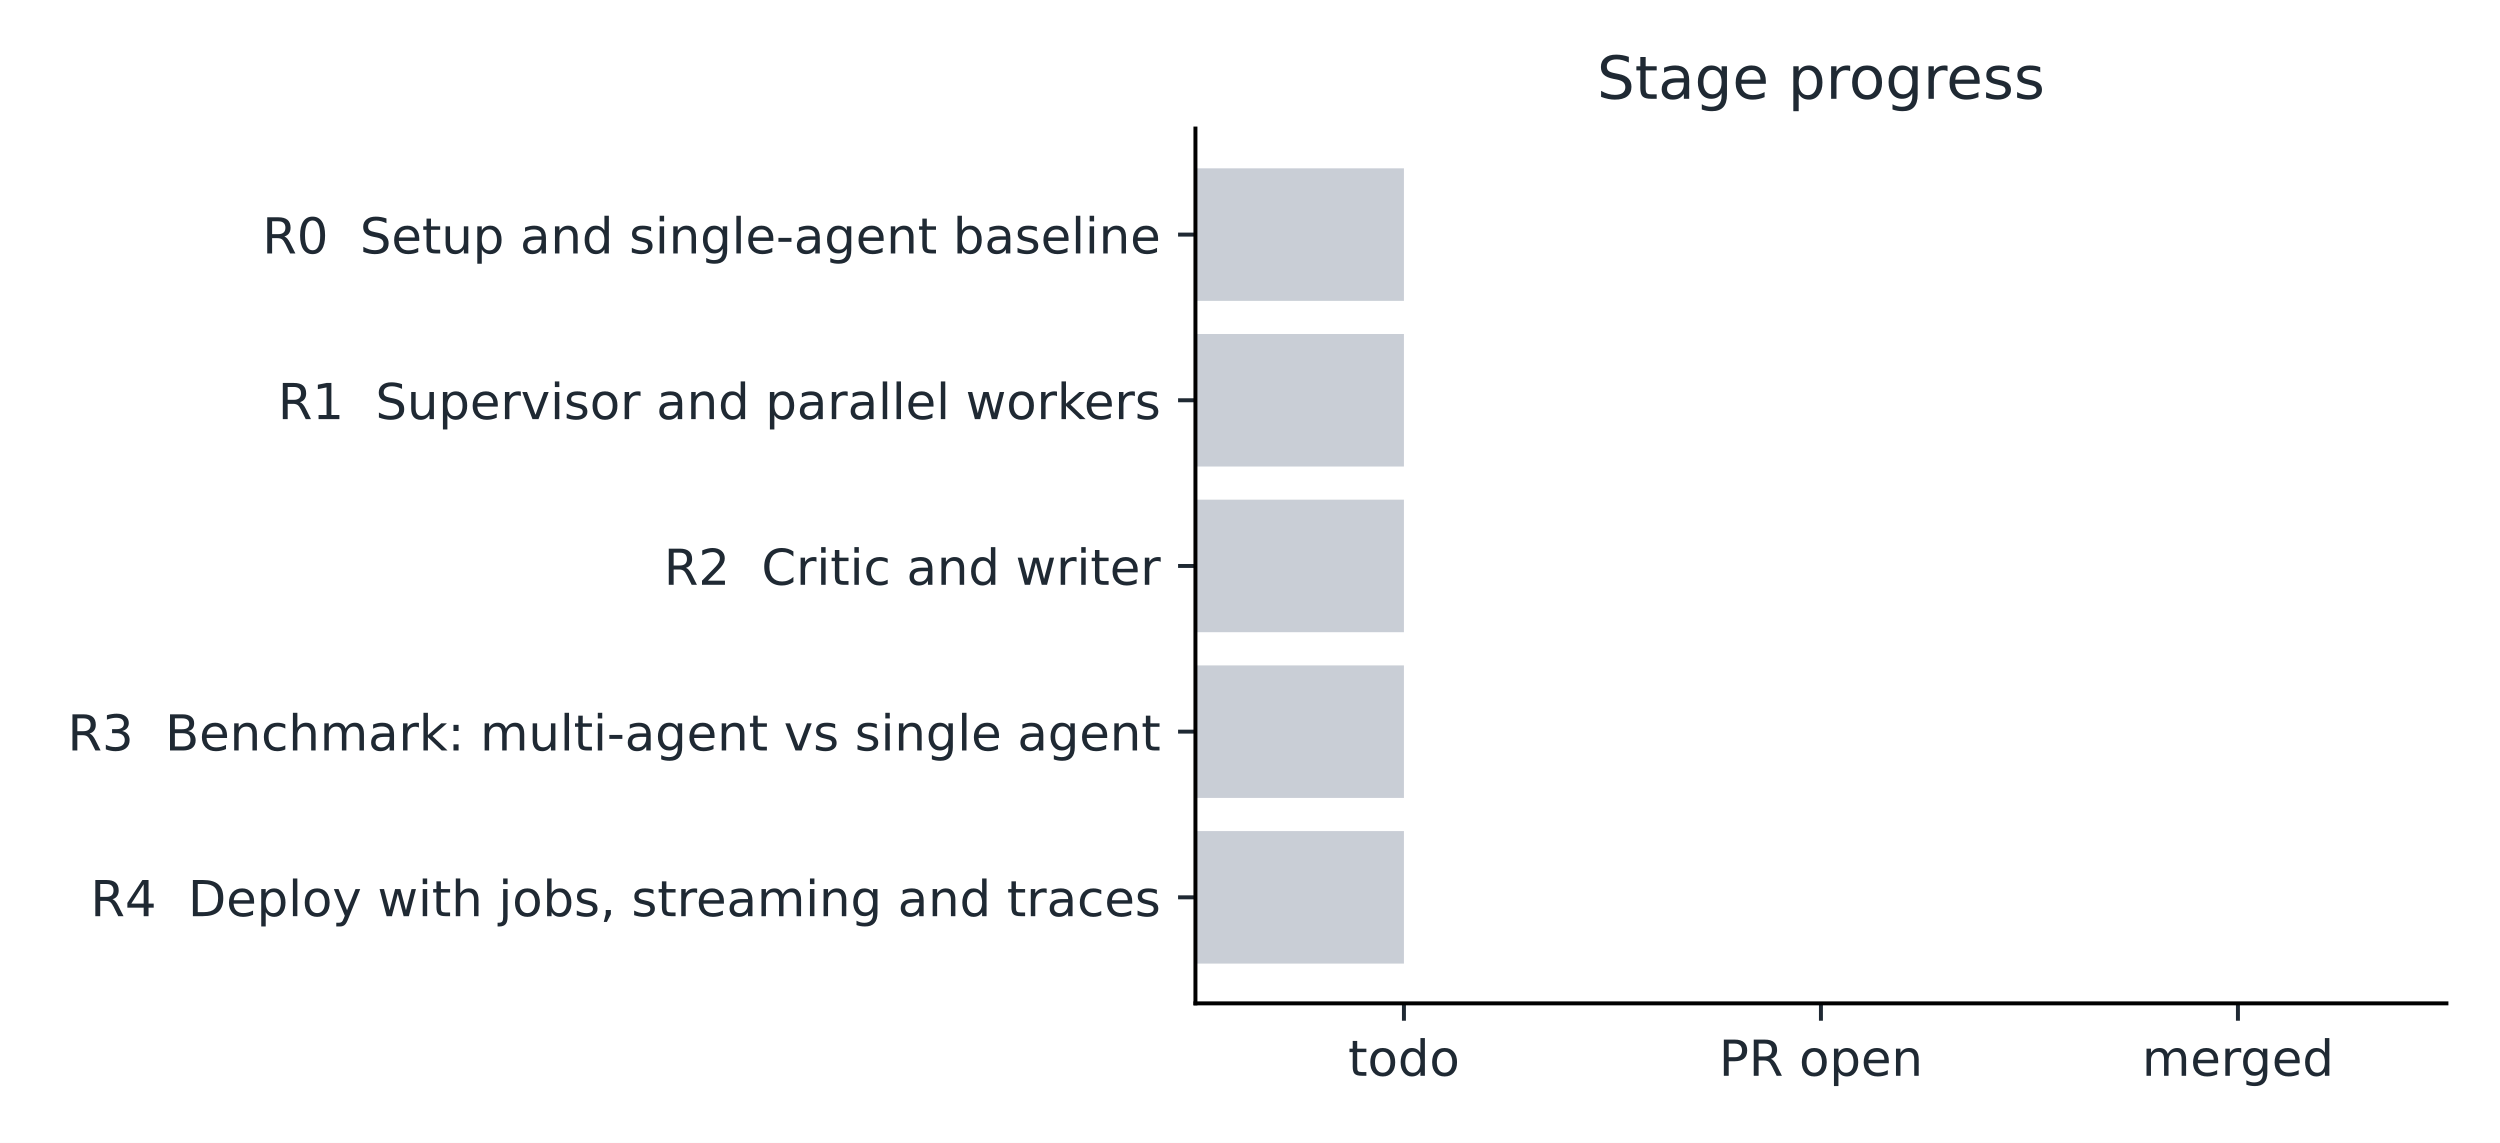
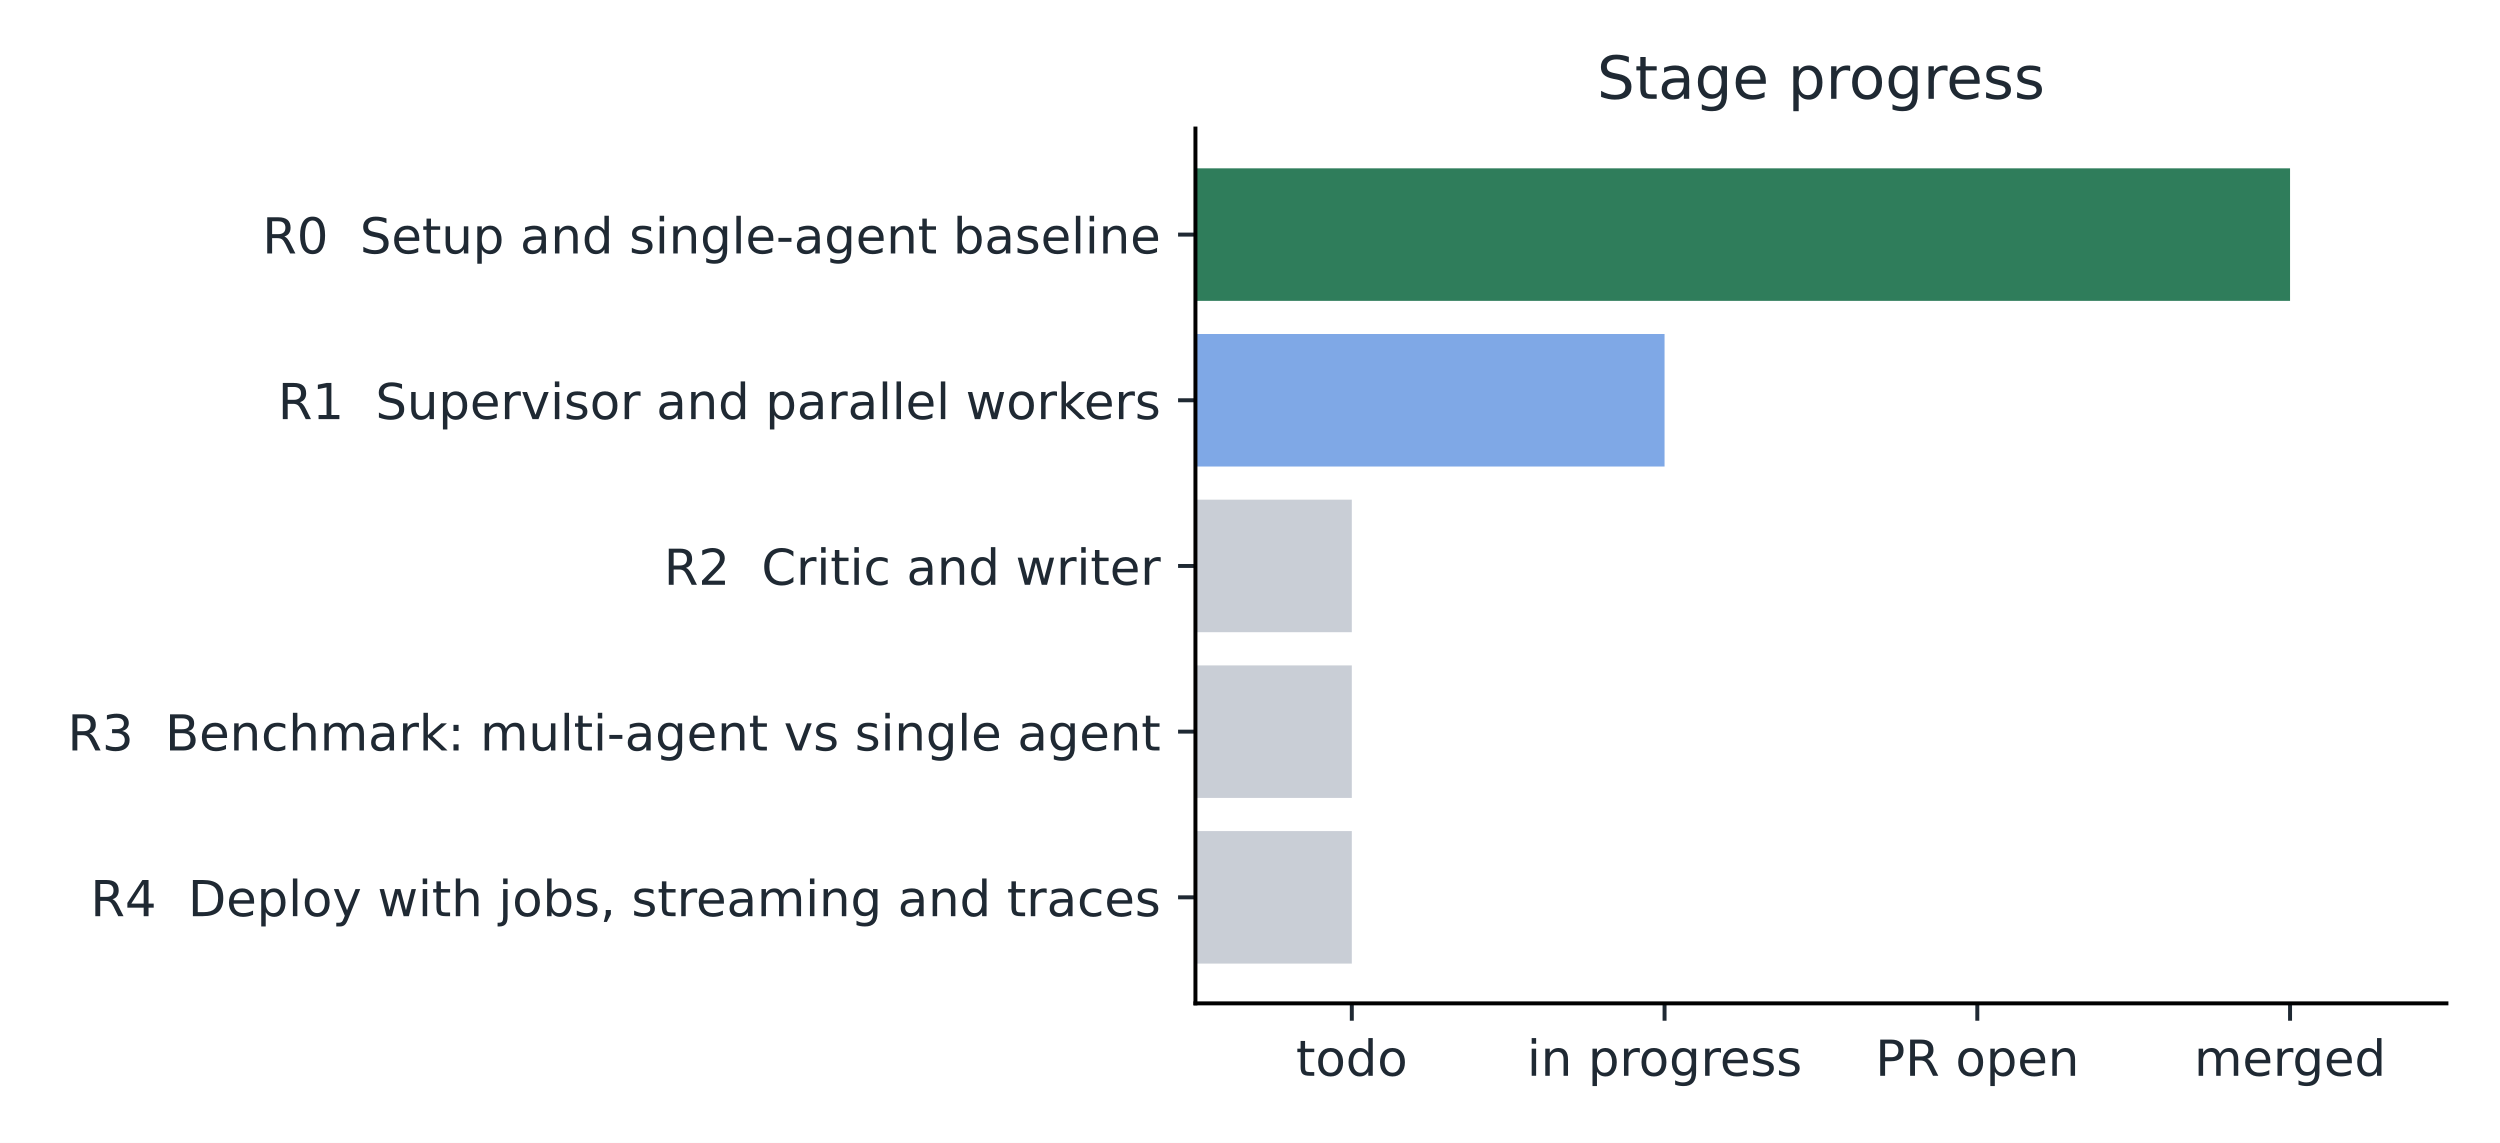
<svg xmlns="http://www.w3.org/2000/svg" xmlns:xlink="http://www.w3.org/1999/xlink" width="504pt" height="230.4pt" viewBox="0 0 504 230.4" version="1.1">
  <defs>
    <style type="text/css">*{stroke-linejoin: round; stroke-linecap: butt}</style>
  </defs>
  <g id="figure_1">
    <g id="patch_1">
      <path d="M 0 230.4  L 504 230.4  L 504 0  L 0 0  z " style="fill: #ffffff" />
    </g>
    <g id="axes_1">
      <g id="patch_2">
        <path d="M 241 202.278  L 493.2 202.278  L 493.2 25.917  L 241 25.917  z " style="fill: #ffffff" />
      </g>
      <g id="patch_3">
-         <path d="M 241 194.261  L 283.033 194.261  L 283.033 167.54  L 241 167.54  z " clip-path="url(#pa710f3dd59)" style="fill: #c9ced6" />
+         <path d="M 241 194.261  L 272.525 194.261  L 272.525 167.54  L 241 167.54  z " clip-path="url(#pff2d80c2d3)" style="fill: #c9ced6" />
      </g>
      <g id="patch_4">
-         <path d="M 241 160.86  L 283.033 160.86  L 283.033 134.138  L 241 134.138  z " clip-path="url(#pa710f3dd59)" style="fill: #c9ced6" />
+         <path d="M 241 160.86  L 272.525 160.86  L 272.525 134.138  L 241 134.138  z " clip-path="url(#pff2d80c2d3)" style="fill: #c9ced6" />
      </g>
      <g id="patch_5">
-         <path d="M 241 127.458  L 283.033 127.458  L 283.033 100.737  L 241 100.737  z " clip-path="url(#pa710f3dd59)" style="fill: #c9ced6" />
+         <path d="M 241 127.458  L 272.525 127.458  L 272.525 100.737  L 241 100.737  z " clip-path="url(#pff2d80c2d3)" style="fill: #c9ced6" />
      </g>
      <g id="patch_6">
-         <path d="M 241 94.056  L 283.033 94.056  L 283.033 67.335  L 241 67.335  z " clip-path="url(#pa710f3dd59)" style="fill: #c9ced6" />
+         <path d="M 241 94.056  L 335.575 94.056  L 335.575 67.335  L 241 67.335  z " clip-path="url(#pff2d80c2d3)" style="fill: #7fa8e6" />
      </g>
      <g id="patch_7">
-         <path d="M 241 60.655  L 283.033 60.655  L 283.033 33.934  L 241 33.934  z " clip-path="url(#pa710f3dd59)" style="fill: #c9ced6" />
+         <path d="M 241 60.655  L 461.675 60.655  L 461.675 33.934  L 241 33.934  z " clip-path="url(#pff2d80c2d3)" style="fill: #2f7d5b" />
      </g>
      <g id="matplotlib.axis_1">
        <g id="xtick_1">
          <g id="line2d_1">
            <defs>
-               <path id="ma9382999f1" d="M 0 0  L 0 3.5  " style="stroke: #1f2933; stroke-width: 0.8" />
+               <path id="mdc143d81f3" d="M 0 0  L 0 3.5  " style="stroke: #1f2933; stroke-width: 0.8" />
            </defs>
            <g>
-               <use xlink:href="#ma9382999f1" x="283.033" y="202.278" style="fill: #1f2933; stroke: #1f2933; stroke-width: 0.8" />
+               <use xlink:href="#mdc143d81f3" x="272.525" y="202.278" style="fill: #1f2933; stroke: #1f2933; stroke-width: 0.8" />
            </g>
          </g>
          <g id="text_1">
-             <g style="fill: #1f2933" transform="translate(271.7802 216.8761) scale(0.1 -0.1)">
+             <g style="fill: #1f2933" transform="translate(261.2719 216.8761) scale(0.1 -0.1)">
              <defs>
                <path id="DejaVuSans-57" d="M 1172 4494  L 1172 3500  L 2356 3500  L 2356 3053  L 1172 3053  L 1172 1153  Q 1172 725 1289 603  Q 1406 481 1766 481  L 2356 481  L 2356 0  L 1766 0  Q 1100 0 847 248  Q 594 497 594 1153  L 594 3053  L 172 3053  L 172 3500  L 594 3500  L 594 4494  L 1172 4494  z " transform="scale(0.015625)" />
                <path id="DejaVuSans-52" d="M 1959 3097  Q 1497 3097 1228 2736  Q 959 2375 959 1747  Q 959 1119 1226 758  Q 1494 397 1959 397  Q 2419 397 2687 759  Q 2956 1122 2956 1747  Q 2956 2369 2687 2733  Q 2419 3097 1959 3097  z M 1959 3584  Q 2709 3584 3137 3096  Q 3566 2609 3566 1747  Q 3566 888 3137 398  Q 2709 -91 1959 -91  Q 1206 -91 779 398  Q 353 888 353 1747  Q 353 2609 779 3096  Q 1206 3584 1959 3584  z " transform="scale(0.015625)" />
                <path id="DejaVuSans-47" d="M 2906 2969  L 2906 4863  L 3481 4863  L 3481 0  L 2906 0  L 2906 525  Q 2725 213 2448 61  Q 2172 -91 1784 -91  Q 1150 -91 751 415  Q 353 922 353 1747  Q 353 2572 751 3078  Q 1150 3584 1784 3584  Q 2172 3584 2448 3432  Q 2725 3281 2906 2969  z M 947 1747  Q 947 1113 1208 752  Q 1469 391 1925 391  Q 2381 391 2643 752  Q 2906 1113 2906 1747  Q 2906 2381 2643 2742  Q 2381 3103 1925 3103  Q 1469 3103 1208 2742  Q 947 2381 947 1747  z " transform="scale(0.015625)" />
              </defs>
              <use xlink:href="#DejaVuSans-57" />
              <use xlink:href="#DejaVuSans-52" transform="translate(39.20312 0)" />
              <use xlink:href="#DejaVuSans-47" transform="translate(100.3906 0)" />
              <use xlink:href="#DejaVuSans-52" transform="translate(163.875 0)" />
            </g>
          </g>
        </g>
        <g id="xtick_2">
          <g id="line2d_2">
            <g>
-               <use xlink:href="#ma9382999f1" x="367.1" y="202.278" style="fill: #1f2933; stroke: #1f2933; stroke-width: 0.8" />
+               <use xlink:href="#mdc143d81f3" x="335.575" y="202.278" style="fill: #1f2933; stroke: #1f2933; stroke-width: 0.8" />
            </g>
          </g>
          <g id="text_2">
-             <g style="fill: #1f2933" transform="translate(346.543 216.8753) scale(0.1 -0.1)">
+             <g style="fill: #1f2933" transform="translate(307.8438 216.8761) scale(0.1 -0.1)">
+               <defs>
+                 <path id="DejaVuSans-4c" d="M 603 3500  L 1178 3500  L 1178 0  L 603 0  L 603 3500  z M 603 4863  L 1178 4863  L 1178 4134  L 603 4134  L 603 4863  z " transform="scale(0.015625)" />
+                 <path id="DejaVuSans-51" d="M 3513 2113  L 3513 0  L 2938 0  L 2938 2094  Q 2938 2591 2744 2837  Q 2550 3084 2163 3084  Q 1697 3084 1428 2787  Q 1159 2491 1159 1978  L 1159 0  L 581 0  L 581 3500  L 1159 3500  L 1159 2956  Q 1366 3272 1645 3428  Q 1925 3584 2291 3584  Q 2894 3584 3203 3211  Q 3513 2838 3513 2113  z " transform="scale(0.015625)" />
+                 <path id="DejaVuSans-3" transform="scale(0.015625)" />
+                 <path id="DejaVuSans-53" d="M 1159 525  L 1159 -1331  L 581 -1331  L 581 3500  L 1159 3500  L 1159 2969  Q 1341 3281 1617 3432  Q 1894 3584 2278 3584  Q 2916 3584 3314 3078  Q 3713 2572 3713 1747  Q 3713 922 3314 415  Q 2916 -91 2278 -91  Q 1894 -91 1617 61  Q 1341 213 1159 525  z M 3116 1747  Q 3116 2381 2855 2742  Q 2594 3103 2138 3103  Q 1681 3103 1420 2742  Q 1159 2381 1159 1747  Q 1159 1113 1420 752  Q 1681 391 2138 391  Q 2594 391 2855 752  Q 3116 1113 3116 1747  z " transform="scale(0.015625)" />
+                 <path id="DejaVuSans-55" d="M 2631 2963  Q 2534 3019 2420 3045  Q 2306 3072 2169 3072  Q 1681 3072 1420 2755  Q 1159 2438 1159 1844  L 1159 0  L 581 0  L 581 3500  L 1159 3500  L 1159 2956  Q 1341 3275 1631 3429  Q 1922 3584 2338 3584  Q 2397 3584 2469 3576  Q 2541 3569 2628 3553  L 2631 2963  z " transform="scale(0.015625)" />
+                 <path id="DejaVuSans-4a" d="M 2906 1791  Q 2906 2416 2648 2759  Q 2391 3103 1925 3103  Q 1463 3103 1205 2759  Q 947 2416 947 1791  Q 947 1169 1205 825  Q 1463 481 1925 481  Q 2391 481 2648 825  Q 2906 1169 2906 1791  z M 3481 434  Q 3481 -459 3084 -895  Q 2688 -1331 1869 -1331  Q 1566 -1331 1297 -1286  Q 1028 -1241 775 -1147  L 775 -588  Q 1028 -725 1275 -790  Q 1522 -856 1778 -856  Q 2344 -856 2625 -561  Q 2906 -266 2906 331  L 2906 616  Q 2728 306 2450 153  Q 2172 0 1784 0  Q 1141 0 747 490  Q 353 981 353 1791  Q 353 2603 747 3093  Q 1141 3584 1784 3584  Q 2172 3584 2450 3431  Q 2728 3278 2906 2969  L 2906 3500  L 3481 3500  L 3481 434  z " transform="scale(0.015625)" />
+                 <path id="DejaVuSans-48" d="M 3597 1894  L 3597 1613  L 953 1613  Q 991 1019 1311 708  Q 1631 397 2203 397  Q 2534 397 2845 478  Q 3156 559 3463 722  L 3463 178  Q 3153 47 2828 -22  Q 2503 -91 2169 -91  Q 1331 -91 842 396  Q 353 884 353 1716  Q 353 2575 817 3079  Q 1281 3584 2069 3584  Q 2775 3584 3186 3129  Q 3597 2675 3597 1894  z M 3022 2063  Q 3016 2534 2758 2815  Q 2500 3097 2075 3097  Q 1594 3097 1305 2825  Q 1016 2553 972 2059  L 3022 2063  z " transform="scale(0.015625)" />
+                 <path id="DejaVuSans-56" d="M 2834 3397  L 2834 2853  Q 2591 2978 2328 3040  Q 2066 3103 1784 3103  Q 1356 3103 1142 2972  Q 928 2841 928 2578  Q 928 2378 1081 2264  Q 1234 2150 1697 2047  L 1894 2003  Q 2506 1872 2764 1633  Q 3022 1394 3022 966  Q 3022 478 2636 193  Q 2250 -91 1575 -91  Q 1294 -91 989 -36  Q 684 19 347 128  L 347 722  Q 666 556 975 473  Q 1284 391 1588 391  Q 1994 391 2212 530  Q 2431 669 2431 922  Q 2431 1156 2273 1281  Q 2116 1406 1581 1522  L 1381 1569  Q 847 1681 609 1914  Q 372 2147 372 2553  Q 372 3047 722 3315  Q 1072 3584 1716 3584  Q 2034 3584 2315 3537  Q 2597 3491 2834 3397  z " transform="scale(0.015625)" />
+               </defs>
+               <use xlink:href="#DejaVuSans-4c" />
+               <use xlink:href="#DejaVuSans-51" transform="translate(27.78125 0)" />
+               <use xlink:href="#DejaVuSans-3" transform="translate(91.15625 0)" />
+               <use xlink:href="#DejaVuSans-53" transform="translate(122.9375 0)" />
+               <use xlink:href="#DejaVuSans-55" transform="translate(186.4219 0)" />
+               <use xlink:href="#DejaVuSans-52" transform="translate(225.3281 0)" />
+               <use xlink:href="#DejaVuSans-4a" transform="translate(286.5156 0)" />
+               <use xlink:href="#DejaVuSans-55" transform="translate(350 0)" />
+               <use xlink:href="#DejaVuSans-48" transform="translate(388.9062 0)" />
+               <use xlink:href="#DejaVuSans-56" transform="translate(450.4375 0)" />
+               <use xlink:href="#DejaVuSans-56" transform="translate(502.5312 0)" />
+             </g>
+           </g>
+         </g>
+         <g id="xtick_3">
+           <g id="line2d_3">
+             <g>
+               <use xlink:href="#mdc143d81f3" x="398.625" y="202.278" style="fill: #1f2933; stroke: #1f2933; stroke-width: 0.8" />
+             </g>
+           </g>
+           <g id="text_3">
+             <g style="fill: #1f2933" transform="translate(378.068 216.8753) scale(0.1 -0.1)">
              <defs>
                <path id="DejaVuSans-33" d="M 1259 4147  L 1259 2394  L 2053 2394  Q 2494 2394 2734 2622  Q 2975 2850 2975 3272  Q 2975 3691 2734 3919  Q 2494 4147 2053 4147  L 1259 4147  z M 628 4666  L 2053 4666  Q 2838 4666 3239 4311  Q 3641 3956 3641 3272  Q 3641 2581 3239 2228  Q 2838 1875 2053 1875  L 1259 1875  L 1259 0  L 628 0  L 628 4666  z " transform="scale(0.015625)" />
                <path id="DejaVuSans-35" d="M 2841 2188  Q 3044 2119 3236 1894  Q 3428 1669 3622 1275  L 4263 0  L 3584 0  L 2988 1197  Q 2756 1666 2539 1819  Q 2322 1972 1947 1972  L 1259 1972  L 1259 0  L 628 0  L 628 4666  L 2053 4666  Q 2853 4666 3247 4331  Q 3641 3997 3641 3322  Q 3641 2881 3436 2590  Q 3231 2300 2841 2188  z M 1259 4147  L 1259 2491  L 2053 2491  Q 2509 2491 2742 2702  Q 2975 2913 2975 3322  Q 2975 3731 2742 3939  Q 2509 4147 2053 4147  L 1259 4147  z " transform="scale(0.015625)" />
-                 <path id="DejaVuSans-3" transform="scale(0.015625)" />
-                 <path id="DejaVuSans-53" d="M 1159 525  L 1159 -1331  L 581 -1331  L 581 3500  L 1159 3500  L 1159 2969  Q 1341 3281 1617 3432  Q 1894 3584 2278 3584  Q 2916 3584 3314 3078  Q 3713 2572 3713 1747  Q 3713 922 3314 415  Q 2916 -91 2278 -91  Q 1894 -91 1617 61  Q 1341 213 1159 525  z M 3116 1747  Q 3116 2381 2855 2742  Q 2594 3103 2138 3103  Q 1681 3103 1420 2742  Q 1159 2381 1159 1747  Q 1159 1113 1420 752  Q 1681 391 2138 391  Q 2594 391 2855 752  Q 3116 1113 3116 1747  z " transform="scale(0.015625)" />
-                 <path id="DejaVuSans-48" d="M 3597 1894  L 3597 1613  L 953 1613  Q 991 1019 1311 708  Q 1631 397 2203 397  Q 2534 397 2845 478  Q 3156 559 3463 722  L 3463 178  Q 3153 47 2828 -22  Q 2503 -91 2169 -91  Q 1331 -91 842 396  Q 353 884 353 1716  Q 353 2575 817 3079  Q 1281 3584 2069 3584  Q 2775 3584 3186 3129  Q 3597 2675 3597 1894  z M 3022 2063  Q 3016 2534 2758 2815  Q 2500 3097 2075 3097  Q 1594 3097 1305 2825  Q 1016 2553 972 2059  L 3022 2063  z " transform="scale(0.015625)" />
-                 <path id="DejaVuSans-51" d="M 3513 2113  L 3513 0  L 2938 0  L 2938 2094  Q 2938 2591 2744 2837  Q 2550 3084 2163 3084  Q 1697 3084 1428 2787  Q 1159 2491 1159 1978  L 1159 0  L 581 0  L 581 3500  L 1159 3500  L 1159 2956  Q 1366 3272 1645 3428  Q 1925 3584 2291 3584  Q 2894 3584 3203 3211  Q 3513 2838 3513 2113  z " transform="scale(0.015625)" />
              </defs>
              <use xlink:href="#DejaVuSans-33" />
              <use xlink:href="#DejaVuSans-35" transform="translate(60.29688 0)" />
              <use xlink:href="#DejaVuSans-3" transform="translate(129.7812 0)" />
              <use xlink:href="#DejaVuSans-52" transform="translate(161.5625 0)" />
              <use xlink:href="#DejaVuSans-53" transform="translate(222.75 0)" />
              <use xlink:href="#DejaVuSans-48" transform="translate(286.2344 0)" />
              <use xlink:href="#DejaVuSans-51" transform="translate(347.7656 0)" />
            </g>
          </g>
        </g>
-         <g id="xtick_3">
-           <g id="line2d_3">
-             <g>
-               <use xlink:href="#ma9382999f1" x="451.167" y="202.278" style="fill: #1f2933; stroke: #1f2933; stroke-width: 0.8" />
-             </g>
-           </g>
-           <g id="text_3">
-             <g style="fill: #1f2933" transform="translate(431.8268 216.8761) scale(0.1 -0.1)">
+         <g id="xtick_4">
+           <g id="line2d_4">
+             <g>
+               <use xlink:href="#mdc143d81f3" x="461.675" y="202.278" style="fill: #1f2933; stroke: #1f2933; stroke-width: 0.8" />
+             </g>
+           </g>
+           <g id="text_4">
+             <g style="fill: #1f2933" transform="translate(442.3352 216.8761) scale(0.1 -0.1)">
              <defs>
                <path id="DejaVuSans-50" d="M 3328 2828  Q 3544 3216 3844 3400  Q 4144 3584 4550 3584  Q 5097 3584 5394 3201  Q 5691 2819 5691 2113  L 5691 0  L 5113 0  L 5113 2094  Q 5113 2597 4934 2840  Q 4756 3084 4391 3084  Q 3944 3084 3684 2787  Q 3425 2491 3425 1978  L 3425 0  L 2847 0  L 2847 2094  Q 2847 2600 2669 2842  Q 2491 3084 2119 3084  Q 1678 3084 1418 2786  Q 1159 2488 1159 1978  L 1159 0  L 581 0  L 581 3500  L 1159 3500  L 1159 2956  Q 1356 3278 1631 3431  Q 1906 3584 2284 3584  Q 2666 3584 2933 3390  Q 3200 3197 3328 2828  z " transform="scale(0.015625)" />
-                 <path id="DejaVuSans-55" d="M 2631 2963  Q 2534 3019 2420 3045  Q 2306 3072 2169 3072  Q 1681 3072 1420 2755  Q 1159 2438 1159 1844  L 1159 0  L 581 0  L 581 3500  L 1159 3500  L 1159 2956  Q 1341 3275 1631 3429  Q 1922 3584 2338 3584  Q 2397 3584 2469 3576  Q 2541 3569 2628 3553  L 2631 2963  z " transform="scale(0.015625)" />
-                 <path id="DejaVuSans-4a" d="M 2906 1791  Q 2906 2416 2648 2759  Q 2391 3103 1925 3103  Q 1463 3103 1205 2759  Q 947 2416 947 1791  Q 947 1169 1205 825  Q 1463 481 1925 481  Q 2391 481 2648 825  Q 2906 1169 2906 1791  z M 3481 434  Q 3481 -459 3084 -895  Q 2688 -1331 1869 -1331  Q 1566 -1331 1297 -1286  Q 1028 -1241 775 -1147  L 775 -588  Q 1028 -725 1275 -790  Q 1522 -856 1778 -856  Q 2344 -856 2625 -561  Q 2906 -266 2906 331  L 2906 616  Q 2728 306 2450 153  Q 2172 0 1784 0  Q 1141 0 747 490  Q 353 981 353 1791  Q 353 2603 747 3093  Q 1141 3584 1784 3584  Q 2172 3584 2450 3431  Q 2728 3278 2906 2969  L 2906 3500  L 3481 3500  L 3481 434  z " transform="scale(0.015625)" />
              </defs>
              <use xlink:href="#DejaVuSans-50" />
              <use xlink:href="#DejaVuSans-48" transform="translate(97.40625 0)" />
              <use xlink:href="#DejaVuSans-55" transform="translate(158.9375 0)" />
              <use xlink:href="#DejaVuSans-4a" transform="translate(198.2969 0)" />
              <use xlink:href="#DejaVuSans-48" transform="translate(261.7812 0)" />
              <use xlink:href="#DejaVuSans-47" transform="translate(323.3125 0)" />
            </g>
          </g>
        </g>
      </g>
      <g id="matplotlib.axis_2">
        <g id="ytick_1">
-           <g id="line2d_4">
+           <g id="line2d_5">
            <defs>
-               <path id="mf440001d48" d="M 0 0  L -3.5 0  " style="stroke: #1f2933; stroke-width: 0.8" />
+               <path id="mf0e12c90c0" d="M 0 0  L -3.5 0  " style="stroke: #1f2933; stroke-width: 0.8" />
            </defs>
            <g>
-               <use xlink:href="#mf440001d48" x="241" y="180.901" style="fill: #1f2933; stroke: #1f2933; stroke-width: 0.8" />
-             </g>
-           </g>
-           <g id="text_4">
+               <use xlink:href="#mf0e12c90c0" x="241" y="180.901" style="fill: #1f2933; stroke: #1f2933; stroke-width: 0.8" />
+             </g>
+           </g>
+           <g id="text_5">
            <g style="fill: #1f2933" transform="translate(18.2375 184.6998) scale(0.1 -0.1)">
              <defs>
                <path id="DejaVuSans-17" d="M 2419 4116  L 825 1625  L 2419 1625  L 2419 4116  z M 2253 4666  L 3047 4666  L 3047 1625  L 3713 1625  L 3713 1100  L 3047 1100  L 3047 0  L 2419 0  L 2419 1100  L 313 1100  L 313 1709  L 2253 4666  z " transform="scale(0.015625)" />
                <path id="DejaVuSans-27" d="M 1259 4147  L 1259 519  L 2022 519  Q 2988 519 3436 956  Q 3884 1394 3884 2338  Q 3884 3275 3436 3711  Q 2988 4147 2022 4147  L 1259 4147  z M 628 4666  L 1925 4666  Q 3281 4666 3915 4102  Q 4550 3538 4550 2338  Q 4550 1131 3912 565  Q 3275 0 1925 0  L 628 0  L 628 4666  z " transform="scale(0.015625)" />
                <path id="DejaVuSans-4f" d="M 603 4863  L 1178 4863  L 1178 0  L 603 0  L 603 4863  z " transform="scale(0.015625)" />
                <path id="DejaVuSans-5c" d="M 2059 -325  Q 1816 -950 1584 -1140  Q 1353 -1331 966 -1331  L 506 -1331  L 506 -850  L 844 -850  Q 1081 -850 1212 -737  Q 1344 -625 1503 -206  L 1606 56  L 191 3500  L 800 3500  L 1894 763  L 2988 3500  L 3597 3500  L 2059 -325  z " transform="scale(0.015625)" />
                <path id="DejaVuSans-5a" d="M 269 3500  L 844 3500  L 1563 769  L 2278 3500  L 2956 3500  L 3675 769  L 4391 3500  L 4966 3500  L 4050 0  L 3372 0  L 2619 2869  L 1863 0  L 1184 0  L 269 3500  z " transform="scale(0.015625)" />
-                 <path id="DejaVuSans-4c" d="M 603 3500  L 1178 3500  L 1178 0  L 603 0  L 603 3500  z M 603 4863  L 1178 4863  L 1178 4134  L 603 4134  L 603 4863  z " transform="scale(0.015625)" />
                <path id="DejaVuSans-4b" d="M 3513 2113  L 3513 0  L 2938 0  L 2938 2094  Q 2938 2591 2744 2837  Q 2550 3084 2163 3084  Q 1697 3084 1428 2787  Q 1159 2491 1159 1978  L 1159 0  L 581 0  L 581 4863  L 1159 4863  L 1159 2956  Q 1366 3272 1645 3428  Q 1925 3584 2291 3584  Q 2894 3584 3203 3211  Q 3513 2838 3513 2113  z " transform="scale(0.015625)" />
                <path id="DejaVuSans-4d" d="M 603 3500  L 1178 3500  L 1178 -63  Q 1178 -731 923 -1031  Q 669 -1331 103 -1331  L -116 -1331  L -116 -844  L 38 -844  Q 366 -844 484 -692  Q 603 -541 603 -63  L 603 3500  z M 603 4863  L 1178 4863  L 1178 4134  L 603 4134  L 603 4863  z " transform="scale(0.015625)" />
                <path id="DejaVuSans-45" d="M 3116 1747  Q 3116 2381 2855 2742  Q 2594 3103 2138 3103  Q 1681 3103 1420 2742  Q 1159 2381 1159 1747  Q 1159 1113 1420 752  Q 1681 391 2138 391  Q 2594 391 2855 752  Q 3116 1113 3116 1747  z M 1159 2969  Q 1341 3281 1617 3432  Q 1894 3584 2278 3584  Q 2916 3584 3314 3078  Q 3713 2572 3713 1747  Q 3713 922 3314 415  Q 2916 -91 2278 -91  Q 1894 -91 1617 61  Q 1341 213 1159 525  L 1159 0  L 581 0  L 581 4863  L 1159 4863  L 1159 2969  z " transform="scale(0.015625)" />
-                 <path id="DejaVuSans-56" d="M 2834 3397  L 2834 2853  Q 2591 2978 2328 3040  Q 2066 3103 1784 3103  Q 1356 3103 1142 2972  Q 928 2841 928 2578  Q 928 2378 1081 2264  Q 1234 2150 1697 2047  L 1894 2003  Q 2506 1872 2764 1633  Q 3022 1394 3022 966  Q 3022 478 2636 193  Q 2250 -91 1575 -91  Q 1294 -91 989 -36  Q 684 19 347 128  L 347 722  Q 666 556 975 473  Q 1284 391 1588 391  Q 1994 391 2212 530  Q 2431 669 2431 922  Q 2431 1156 2273 1281  Q 2116 1406 1581 1522  L 1381 1569  Q 847 1681 609 1914  Q 372 2147 372 2553  Q 372 3047 722 3315  Q 1072 3584 1716 3584  Q 2034 3584 2315 3537  Q 2597 3491 2834 3397  z " transform="scale(0.015625)" />
                <path id="DejaVuSans-f" d="M 750 794  L 1409 794  L 1409 256  L 897 -744  L 494 -744  L 750 256  L 750 794  z " transform="scale(0.015625)" />
                <path id="DejaVuSans-44" d="M 2194 1759  Q 1497 1759 1228 1600  Q 959 1441 959 1056  Q 959 750 1161 570  Q 1363 391 1709 391  Q 2188 391 2477 730  Q 2766 1069 2766 1631  L 2766 1759  L 2194 1759  z M 3341 1997  L 3341 0  L 2766 0  L 2766 531  Q 2569 213 2275 61  Q 1981 -91 1556 -91  Q 1019 -91 701 211  Q 384 513 384 1019  Q 384 1609 779 1909  Q 1175 2209 1959 2209  L 2766 2209  L 2766 2266  Q 2766 2663 2505 2880  Q 2244 3097 1772 3097  Q 1472 3097 1187 3025  Q 903 2953 641 2809  L 641 3341  Q 956 3463 1253 3523  Q 1550 3584 1831 3584  Q 2591 3584 2966 3190  Q 3341 2797 3341 1997  z " transform="scale(0.015625)" />
                <path id="DejaVuSans-46" d="M 3122 3366  L 3122 2828  Q 2878 2963 2633 3030  Q 2388 3097 2138 3097  Q 1578 3097 1268 2742  Q 959 2388 959 1747  Q 959 1106 1268 751  Q 1578 397 2138 397  Q 2388 397 2633 464  Q 2878 531 3122 666  L 3122 134  Q 2881 22 2623 -34  Q 2366 -91 2075 -91  Q 1284 -91 818 406  Q 353 903 353 1747  Q 353 2603 823 3093  Q 1294 3584 2113 3584  Q 2378 3584 2631 3529  Q 2884 3475 3122 3366  z " transform="scale(0.015625)" />
              </defs>
              <use xlink:href="#DejaVuSans-35" />
              <use xlink:href="#DejaVuSans-17" transform="translate(69.48438 0)" />
              <use xlink:href="#DejaVuSans-3" transform="translate(133.1094 0)" />
              <use xlink:href="#DejaVuSans-3" transform="translate(164.8906 0)" />
              <use xlink:href="#DejaVuSans-27" transform="translate(196.6719 0)" />
              <use xlink:href="#DejaVuSans-48" transform="translate(273.6719 0)" />
              <use xlink:href="#DejaVuSans-53" transform="translate(335.2031 0)" />
              <use xlink:href="#DejaVuSans-4f" transform="translate(398.6875 0)" />
              <use xlink:href="#DejaVuSans-52" transform="translate(426.4688 0)" />
              <use xlink:href="#DejaVuSans-5c" transform="translate(487.6562 0)" />
              <use xlink:href="#DejaVuSans-3" transform="translate(546.8438 0)" />
              <use xlink:href="#DejaVuSans-5a" transform="translate(578.625 0)" />
              <use xlink:href="#DejaVuSans-4c" transform="translate(660.4062 0)" />
              <use xlink:href="#DejaVuSans-57" transform="translate(688.1875 0)" />
              <use xlink:href="#DejaVuSans-4b" transform="translate(727.3906 0)" />
              <use xlink:href="#DejaVuSans-3" transform="translate(790.7656 0)" />
              <use xlink:href="#DejaVuSans-4d" transform="translate(822.5469 0)" />
              <use xlink:href="#DejaVuSans-52" transform="translate(850.3281 0)" />
              <use xlink:href="#DejaVuSans-45" transform="translate(911.5156 0)" />
              <use xlink:href="#DejaVuSans-56" transform="translate(975 0)" />
              <use xlink:href="#DejaVuSans-f" transform="translate(1027.094 0)" />
              <use xlink:href="#DejaVuSans-3" transform="translate(1058.875 0)" />
              <use xlink:href="#DejaVuSans-56" transform="translate(1090.656 0)" />
              <use xlink:href="#DejaVuSans-57" transform="translate(1142.75 0)" />
              <use xlink:href="#DejaVuSans-55" transform="translate(1181.953 0)" />
              <use xlink:href="#DejaVuSans-48" transform="translate(1220.859 0)" />
              <use xlink:href="#DejaVuSans-44" transform="translate(1282.391 0)" />
              <use xlink:href="#DejaVuSans-50" transform="translate(1343.672 0)" />
              <use xlink:href="#DejaVuSans-4c" transform="translate(1441.078 0)" />
              <use xlink:href="#DejaVuSans-51" transform="translate(1468.859 0)" />
              <use xlink:href="#DejaVuSans-4a" transform="translate(1532.234 0)" />
              <use xlink:href="#DejaVuSans-3" transform="translate(1595.719 0)" />
              <use xlink:href="#DejaVuSans-44" transform="translate(1627.5 0)" />
              <use xlink:href="#DejaVuSans-51" transform="translate(1688.781 0)" />
              <use xlink:href="#DejaVuSans-47" transform="translate(1752.156 0)" />
              <use xlink:href="#DejaVuSans-3" transform="translate(1815.641 0)" />
              <use xlink:href="#DejaVuSans-57" transform="translate(1847.422 0)" />
              <use xlink:href="#DejaVuSans-55" transform="translate(1886.625 0)" />
              <use xlink:href="#DejaVuSans-44" transform="translate(1927.734 0)" />
              <use xlink:href="#DejaVuSans-46" transform="translate(1989.016 0)" />
              <use xlink:href="#DejaVuSans-48" transform="translate(2044 0)" />
              <use xlink:href="#DejaVuSans-56" transform="translate(2105.531 0)" />
            </g>
          </g>
        </g>
        <g id="ytick_2">
-           <g id="line2d_5">
-             <g>
-               <use xlink:href="#mf440001d48" x="241" y="147.499" style="fill: #1f2933; stroke: #1f2933; stroke-width: 0.8" />
-             </g>
-           </g>
-           <g id="text_5">
+           <g id="line2d_6">
+             <g>
+               <use xlink:href="#mf0e12c90c0" x="241" y="147.499" style="fill: #1f2933; stroke: #1f2933; stroke-width: 0.8" />
+             </g>
+           </g>
+           <g id="text_6">
            <g style="fill: #1f2933" transform="translate(13.62344 151.2982) scale(0.1 -0.1)">
              <defs>
                <path id="DejaVuSans-16" d="M 2597 2516  Q 3050 2419 3304 2112  Q 3559 1806 3559 1356  Q 3559 666 3084 287  Q 2609 -91 1734 -91  Q 1441 -91 1130 -33  Q 819 25 488 141  L 488 750  Q 750 597 1062 519  Q 1375 441 1716 441  Q 2309 441 2620 675  Q 2931 909 2931 1356  Q 2931 1769 2642 2001  Q 2353 2234 1838 2234  L 1294 2234  L 1294 2753  L 1863 2753  Q 2328 2753 2575 2939  Q 2822 3125 2822 3475  Q 2822 3834 2567 4026  Q 2313 4219 1838 4219  Q 1578 4219 1281 4162  Q 984 4106 628 3988  L 628 4550  Q 988 4650 1302 4700  Q 1616 4750 1894 4750  Q 2613 4750 3031 4423  Q 3450 4097 3450 3541  Q 3450 3153 3228 2886  Q 3006 2619 2597 2516  z " transform="scale(0.015625)" />
                <path id="DejaVuSans-25" d="M 1259 2228  L 1259 519  L 2272 519  Q 2781 519 3026 730  Q 3272 941 3272 1375  Q 3272 1813 3026 2020  Q 2781 2228 2272 2228  L 1259 2228  z M 1259 4147  L 1259 2741  L 2194 2741  Q 2656 2741 2882 2914  Q 3109 3088 3109 3444  Q 3109 3797 2882 3972  Q 2656 4147 2194 4147  L 1259 4147  z M 628 4666  L 2241 4666  Q 2963 4666 3353 4366  Q 3744 4066 3744 3513  Q 3744 3084 3544 2831  Q 3344 2578 2956 2516  Q 3422 2416 3680 2098  Q 3938 1781 3938 1306  Q 3938 681 3513 340  Q 3088 0 2303 0  L 628 0  L 628 4666  z " transform="scale(0.015625)" />
                <path id="DejaVuSans-4e" d="M 581 4863  L 1159 4863  L 1159 1991  L 2875 3500  L 3609 3500  L 1753 1863  L 3688 0  L 2938 0  L 1159 1709  L 1159 0  L 581 0  L 581 4863  z " transform="scale(0.015625)" />
                <path id="DejaVuSans-1d" d="M 750 794  L 1409 794  L 1409 0  L 750 0  L 750 794  z M 750 3309  L 1409 3309  L 1409 2516  L 750 2516  L 750 3309  z " transform="scale(0.015625)" />
                <path id="DejaVuSans-58" d="M 544 1381  L 544 3500  L 1119 3500  L 1119 1403  Q 1119 906 1312 657  Q 1506 409 1894 409  Q 2359 409 2629 706  Q 2900 1003 2900 1516  L 2900 3500  L 3475 3500  L 3475 0  L 2900 0  L 2900 538  Q 2691 219 2414 64  Q 2138 -91 1772 -91  Q 1169 -91 856 284  Q 544 659 544 1381  z M 1991 3584  L 1991 3584  z " transform="scale(0.015625)" />
                <path id="DejaVuSans-10" d="M 313 2009  L 1997 2009  L 1997 1497  L 313 1497  L 313 2009  z " transform="scale(0.015625)" />
                <path id="DejaVuSans-59" d="M 191 3500  L 800 3500  L 1894 563  L 2988 3500  L 3597 3500  L 2284 0  L 1503 0  L 191 3500  z " transform="scale(0.015625)" />
              </defs>
              <use xlink:href="#DejaVuSans-35" />
              <use xlink:href="#DejaVuSans-16" transform="translate(69.48438 0)" />
              <use xlink:href="#DejaVuSans-3" transform="translate(133.1094 0)" />
              <use xlink:href="#DejaVuSans-3" transform="translate(164.8906 0)" />
              <use xlink:href="#DejaVuSans-25" transform="translate(196.6719 0)" />
              <use xlink:href="#DejaVuSans-48" transform="translate(265.2812 0)" />
              <use xlink:href="#DejaVuSans-51" transform="translate(326.8125 0)" />
              <use xlink:href="#DejaVuSans-46" transform="translate(390.1875 0)" />
              <use xlink:href="#DejaVuSans-4b" transform="translate(445.1719 0)" />
              <use xlink:href="#DejaVuSans-50" transform="translate(508.5469 0)" />
              <use xlink:href="#DejaVuSans-44" transform="translate(605.9531 0)" />
              <use xlink:href="#DejaVuSans-55" transform="translate(667.2344 0)" />
              <use xlink:href="#DejaVuSans-4e" transform="translate(708.3438 0)" />
              <use xlink:href="#DejaVuSans-1d" transform="translate(766.25 0)" />
              <use xlink:href="#DejaVuSans-3" transform="translate(799.9375 0)" />
              <use xlink:href="#DejaVuSans-50" transform="translate(831.7188 0)" />
              <use xlink:href="#DejaVuSans-58" transform="translate(929.125 0)" />
              <use xlink:href="#DejaVuSans-4f" transform="translate(992.5 0)" />
              <use xlink:href="#DejaVuSans-57" transform="translate(1020.281 0)" />
              <use xlink:href="#DejaVuSans-4c" transform="translate(1059.484 0)" />
              <use xlink:href="#DejaVuSans-10" transform="translate(1087.266 0)" />
              <use xlink:href="#DejaVuSans-44" transform="translate(1123.344 0)" />
              <use xlink:href="#DejaVuSans-4a" transform="translate(1184.625 0)" />
              <use xlink:href="#DejaVuSans-48" transform="translate(1248.109 0)" />
              <use xlink:href="#DejaVuSans-51" transform="translate(1309.641 0)" />
              <use xlink:href="#DejaVuSans-57" transform="translate(1373.016 0)" />
              <use xlink:href="#DejaVuSans-3" transform="translate(1412.219 0)" />
              <use xlink:href="#DejaVuSans-59" transform="translate(1444 0)" />
              <use xlink:href="#DejaVuSans-56" transform="translate(1503.188 0)" />
              <use xlink:href="#DejaVuSans-3" transform="translate(1555.281 0)" />
              <use xlink:href="#DejaVuSans-56" transform="translate(1587.062 0)" />
              <use xlink:href="#DejaVuSans-4c" transform="translate(1639.156 0)" />
              <use xlink:href="#DejaVuSans-51" transform="translate(1666.938 0)" />
              <use xlink:href="#DejaVuSans-4a" transform="translate(1730.312 0)" />
              <use xlink:href="#DejaVuSans-4f" transform="translate(1793.797 0)" />
              <use xlink:href="#DejaVuSans-48" transform="translate(1821.578 0)" />
              <use xlink:href="#DejaVuSans-3" transform="translate(1883.109 0)" />
              <use xlink:href="#DejaVuSans-44" transform="translate(1914.891 0)" />
              <use xlink:href="#DejaVuSans-4a" transform="translate(1976.172 0)" />
              <use xlink:href="#DejaVuSans-48" transform="translate(2039.656 0)" />
              <use xlink:href="#DejaVuSans-51" transform="translate(2101.188 0)" />
              <use xlink:href="#DejaVuSans-57" transform="translate(2164.562 0)" />
            </g>
          </g>
        </g>
        <g id="ytick_3">
-           <g id="line2d_6">
-             <g>
-               <use xlink:href="#mf440001d48" x="241" y="114.097" style="fill: #1f2933; stroke: #1f2933; stroke-width: 0.8" />
-             </g>
-           </g>
-           <g id="text_6">
+           <g id="line2d_7">
+             <g>
+               <use xlink:href="#mf0e12c90c0" x="241" y="114.097" style="fill: #1f2933; stroke: #1f2933; stroke-width: 0.8" />
+             </g>
+           </g>
+           <g id="text_7">
            <g style="fill: #1f2933" transform="translate(133.8422 117.8966) scale(0.1 -0.1)">
              <defs>
                <path id="DejaVuSans-15" d="M 1228 531  L 3431 531  L 3431 0  L 469 0  L 469 531  Q 828 903 1448 1529  Q 2069 2156 2228 2338  Q 2531 2678 2651 2914  Q 2772 3150 2772 3378  Q 2772 3750 2511 3984  Q 2250 4219 1831 4219  Q 1534 4219 1204 4116  Q 875 4013 500 3803  L 500 4441  Q 881 4594 1212 4672  Q 1544 4750 1819 4750  Q 2544 4750 2975 4387  Q 3406 4025 3406 3419  Q 3406 3131 3298 2873  Q 3191 2616 2906 2266  Q 2828 2175 2409 1742  Q 1991 1309 1228 531  z " transform="scale(0.015625)" />
                <path id="DejaVuSans-26" d="M 4122 4306  L 4122 3641  Q 3803 3938 3442 4084  Q 3081 4231 2675 4231  Q 1875 4231 1450 3742  Q 1025 3253 1025 2328  Q 1025 1406 1450 917  Q 1875 428 2675 428  Q 3081 428 3442 575  Q 3803 722 4122 1019  L 4122 359  Q 3791 134 3420 21  Q 3050 -91 2638 -91  Q 1578 -91 968 557  Q 359 1206 359 2328  Q 359 3453 968 4101  Q 1578 4750 2638 4750  Q 3056 4750 3426 4639  Q 3797 4528 4122 4306  z " transform="scale(0.015625)" />
              </defs>
              <use xlink:href="#DejaVuSans-35" />
              <use xlink:href="#DejaVuSans-15" transform="translate(69.48438 0)" />
              <use xlink:href="#DejaVuSans-3" transform="translate(133.1094 0)" />
              <use xlink:href="#DejaVuSans-3" transform="translate(164.8906 0)" />
              <use xlink:href="#DejaVuSans-26" transform="translate(196.6719 0)" />
              <use xlink:href="#DejaVuSans-55" transform="translate(266.5 0)" />
              <use xlink:href="#DejaVuSans-4c" transform="translate(307.6094 0)" />
              <use xlink:href="#DejaVuSans-57" transform="translate(335.3906 0)" />
              <use xlink:href="#DejaVuSans-4c" transform="translate(374.5938 0)" />
              <use xlink:href="#DejaVuSans-46" transform="translate(402.375 0)" />
              <use xlink:href="#DejaVuSans-3" transform="translate(457.3594 0)" />
              <use xlink:href="#DejaVuSans-44" transform="translate(489.1406 0)" />
              <use xlink:href="#DejaVuSans-51" transform="translate(550.4219 0)" />
              <use xlink:href="#DejaVuSans-47" transform="translate(613.7969 0)" />
              <use xlink:href="#DejaVuSans-3" transform="translate(677.2812 0)" />
              <use xlink:href="#DejaVuSans-5a" transform="translate(709.0625 0)" />
              <use xlink:href="#DejaVuSans-55" transform="translate(790.8438 0)" />
              <use xlink:href="#DejaVuSans-4c" transform="translate(831.9531 0)" />
              <use xlink:href="#DejaVuSans-57" transform="translate(859.7344 0)" />
              <use xlink:href="#DejaVuSans-48" transform="translate(898.9375 0)" />
              <use xlink:href="#DejaVuSans-55" transform="translate(960.4688 0)" />
            </g>
          </g>
        </g>
        <g id="ytick_4">
-           <g id="line2d_7">
-             <g>
-               <use xlink:href="#mf440001d48" x="241" y="80.696" style="fill: #1f2933; stroke: #1f2933; stroke-width: 0.8" />
-             </g>
-           </g>
-           <g id="text_7">
+           <g id="line2d_8">
+             <g>
+               <use xlink:href="#mf0e12c90c0" x="241" y="80.696" style="fill: #1f2933; stroke: #1f2933; stroke-width: 0.8" />
+             </g>
+           </g>
+           <g id="text_8">
            <g style="fill: #1f2933" transform="translate(56.03125 84.49504) scale(0.1 -0.1)">
              <defs>
                <path id="DejaVuSans-14" d="M 794 531  L 1825 531  L 1825 4091  L 703 3866  L 703 4441  L 1819 4666  L 2450 4666  L 2450 531  L 3481 531  L 3481 0  L 794 0  L 794 531  z " transform="scale(0.015625)" />
                <path id="DejaVuSans-36" d="M 3425 4513  L 3425 3897  Q 3066 4069 2747 4153  Q 2428 4238 2131 4238  Q 1616 4238 1336 4038  Q 1056 3838 1056 3469  Q 1056 3159 1242 3001  Q 1428 2844 1947 2747  L 2328 2669  Q 3034 2534 3370 2195  Q 3706 1856 3706 1288  Q 3706 609 3251 259  Q 2797 -91 1919 -91  Q 1588 -91 1214 -16  Q 841 59 441 206  L 441 856  Q 825 641 1194 531  Q 1563 422 1919 422  Q 2459 422 2753 634  Q 3047 847 3047 1241  Q 3047 1584 2836 1778  Q 2625 1972 2144 2069  L 1759 2144  Q 1053 2284 737 2584  Q 422 2884 422 3419  Q 422 4038 858 4394  Q 1294 4750 2059 4750  Q 2388 4750 2728 4690  Q 3069 4631 3425 4513  z " transform="scale(0.015625)" />
              </defs>
              <use xlink:href="#DejaVuSans-35" />
              <use xlink:href="#DejaVuSans-14" transform="translate(69.48438 0)" />
              <use xlink:href="#DejaVuSans-3" transform="translate(133.1094 0)" />
              <use xlink:href="#DejaVuSans-3" transform="translate(164.8906 0)" />
              <use xlink:href="#DejaVuSans-36" transform="translate(196.6719 0)" />
              <use xlink:href="#DejaVuSans-58" transform="translate(260.1562 0)" />
              <use xlink:href="#DejaVuSans-53" transform="translate(323.5312 0)" />
              <use xlink:href="#DejaVuSans-48" transform="translate(387.0156 0)" />
              <use xlink:href="#DejaVuSans-55" transform="translate(448.5469 0)" />
              <use xlink:href="#DejaVuSans-59" transform="translate(489.6562 0)" />
              <use xlink:href="#DejaVuSans-4c" transform="translate(548.8438 0)" />
              <use xlink:href="#DejaVuSans-56" transform="translate(576.625 0)" />
              <use xlink:href="#DejaVuSans-52" transform="translate(628.7188 0)" />
              <use xlink:href="#DejaVuSans-55" transform="translate(689.9062 0)" />
              <use xlink:href="#DejaVuSans-3" transform="translate(731.0156 0)" />
              <use xlink:href="#DejaVuSans-44" transform="translate(762.7969 0)" />
              <use xlink:href="#DejaVuSans-51" transform="translate(824.0781 0)" />
              <use xlink:href="#DejaVuSans-47" transform="translate(887.4531 0)" />
              <use xlink:href="#DejaVuSans-3" transform="translate(950.9375 0)" />
              <use xlink:href="#DejaVuSans-53" transform="translate(982.7188 0)" />
              <use xlink:href="#DejaVuSans-44" transform="translate(1046.203 0)" />
              <use xlink:href="#DejaVuSans-55" transform="translate(1107.484 0)" />
              <use xlink:href="#DejaVuSans-44" transform="translate(1148.594 0)" />
              <use xlink:href="#DejaVuSans-4f" transform="translate(1209.875 0)" />
              <use xlink:href="#DejaVuSans-4f" transform="translate(1237.656 0)" />
              <use xlink:href="#DejaVuSans-48" transform="translate(1265.438 0)" />
              <use xlink:href="#DejaVuSans-4f" transform="translate(1326.969 0)" />
              <use xlink:href="#DejaVuSans-3" transform="translate(1354.75 0)" />
              <use xlink:href="#DejaVuSans-5a" transform="translate(1386.531 0)" />
              <use xlink:href="#DejaVuSans-52" transform="translate(1468.312 0)" />
              <use xlink:href="#DejaVuSans-55" transform="translate(1529.5 0)" />
              <use xlink:href="#DejaVuSans-4e" transform="translate(1570.609 0)" />
              <use xlink:href="#DejaVuSans-48" transform="translate(1624.953 0)" />
              <use xlink:href="#DejaVuSans-55" transform="translate(1686.484 0)" />
              <use xlink:href="#DejaVuSans-56" transform="translate(1727.594 0)" />
            </g>
          </g>
        </g>
        <g id="ytick_5">
-           <g id="line2d_8">
-             <g>
-               <use xlink:href="#mf440001d48" x="241" y="47.294" style="fill: #1f2933; stroke: #1f2933; stroke-width: 0.8" />
-             </g>
-           </g>
-           <g id="text_8">
+           <g id="line2d_9">
+             <g>
+               <use xlink:href="#mf0e12c90c0" x="241" y="47.294" style="fill: #1f2933; stroke: #1f2933; stroke-width: 0.8" />
+             </g>
+           </g>
+           <g id="text_9">
            <g style="fill: #1f2933" transform="translate(52.89062 51.09343) scale(0.1 -0.1)">
              <defs>
                <path id="DejaVuSans-13" d="M 2034 4250  Q 1547 4250 1301 3770  Q 1056 3291 1056 2328  Q 1056 1369 1301 889  Q 1547 409 2034 409  Q 2525 409 2770 889  Q 3016 1369 3016 2328  Q 3016 3291 2770 3770  Q 2525 4250 2034 4250  z M 2034 4750  Q 2819 4750 3233 4129  Q 3647 3509 3647 2328  Q 3647 1150 3233 529  Q 2819 -91 2034 -91  Q 1250 -91 836 529  Q 422 1150 422 2328  Q 422 3509 836 4129  Q 1250 4750 2034 4750  z " transform="scale(0.015625)" />
              </defs>
              <use xlink:href="#DejaVuSans-35" />
              <use xlink:href="#DejaVuSans-13" transform="translate(69.48438 0)" />
              <use xlink:href="#DejaVuSans-3" transform="translate(133.1094 0)" />
              <use xlink:href="#DejaVuSans-3" transform="translate(164.8906 0)" />
              <use xlink:href="#DejaVuSans-36" transform="translate(196.6719 0)" />
              <use xlink:href="#DejaVuSans-48" transform="translate(260.1562 0)" />
              <use xlink:href="#DejaVuSans-57" transform="translate(321.6875 0)" />
              <use xlink:href="#DejaVuSans-58" transform="translate(360.8906 0)" />
              <use xlink:href="#DejaVuSans-53" transform="translate(424.2656 0)" />
              <use xlink:href="#DejaVuSans-3" transform="translate(487.75 0)" />
              <use xlink:href="#DejaVuSans-44" transform="translate(519.5312 0)" />
              <use xlink:href="#DejaVuSans-51" transform="translate(580.8125 0)" />
              <use xlink:href="#DejaVuSans-47" transform="translate(644.1875 0)" />
              <use xlink:href="#DejaVuSans-3" transform="translate(707.6719 0)" />
              <use xlink:href="#DejaVuSans-56" transform="translate(739.4531 0)" />
              <use xlink:href="#DejaVuSans-4c" transform="translate(791.5469 0)" />
              <use xlink:href="#DejaVuSans-51" transform="translate(819.3281 0)" />
              <use xlink:href="#DejaVuSans-4a" transform="translate(882.7031 0)" />
              <use xlink:href="#DejaVuSans-4f" transform="translate(946.1875 0)" />
              <use xlink:href="#DejaVuSans-48" transform="translate(973.9688 0)" />
              <use xlink:href="#DejaVuSans-10" transform="translate(1035.5 0)" />
              <use xlink:href="#DejaVuSans-44" transform="translate(1071.578 0)" />
              <use xlink:href="#DejaVuSans-4a" transform="translate(1132.859 0)" />
              <use xlink:href="#DejaVuSans-48" transform="translate(1196.344 0)" />
              <use xlink:href="#DejaVuSans-51" transform="translate(1257.875 0)" />
              <use xlink:href="#DejaVuSans-57" transform="translate(1321.25 0)" />
              <use xlink:href="#DejaVuSans-3" transform="translate(1360.453 0)" />
              <use xlink:href="#DejaVuSans-45" transform="translate(1392.234 0)" />
              <use xlink:href="#DejaVuSans-44" transform="translate(1455.719 0)" />
              <use xlink:href="#DejaVuSans-56" transform="translate(1517 0)" />
              <use xlink:href="#DejaVuSans-48" transform="translate(1569.094 0)" />
              <use xlink:href="#DejaVuSans-4f" transform="translate(1630.625 0)" />
              <use xlink:href="#DejaVuSans-4c" transform="translate(1658.406 0)" />
              <use xlink:href="#DejaVuSans-51" transform="translate(1686.188 0)" />
              <use xlink:href="#DejaVuSans-48" transform="translate(1749.562 0)" />
            </g>
          </g>
        </g>
      </g>
      <g id="patch_8">
        <path d="M 241 202.278  L 241 25.917  " style="fill: none; stroke: #000000; stroke-width: 0.8; stroke-linejoin: miter; stroke-linecap: square" />
      </g>
      <g id="patch_9">
        <path d="M 241 202.278  L 493.2 202.278  " style="fill: none; stroke: #000000; stroke-width: 0.8; stroke-linejoin: miter; stroke-linecap: square" />
      </g>
-       <g id="text_9">
+       <g id="text_10">
        <g style="fill: #1f2933" transform="translate(321.9528 19.91719) scale(0.12 -0.12)">
          <use xlink:href="#DejaVuSans-36" />
          <use xlink:href="#DejaVuSans-57" transform="translate(63.48438 0)" />
          <use xlink:href="#DejaVuSans-44" transform="translate(102.6875 0)" />
          <use xlink:href="#DejaVuSans-4a" transform="translate(163.9688 0)" />
          <use xlink:href="#DejaVuSans-48" transform="translate(227.4531 0)" />
          <use xlink:href="#DejaVuSans-3" transform="translate(288.9844 0)" />
          <use xlink:href="#DejaVuSans-53" transform="translate(320.7656 0)" />
          <use xlink:href="#DejaVuSans-55" transform="translate(384.25 0)" />
          <use xlink:href="#DejaVuSans-52" transform="translate(423.1562 0)" />
          <use xlink:href="#DejaVuSans-4a" transform="translate(484.3438 0)" />
          <use xlink:href="#DejaVuSans-55" transform="translate(547.8281 0)" />
          <use xlink:href="#DejaVuSans-48" transform="translate(586.7344 0)" />
          <use xlink:href="#DejaVuSans-56" transform="translate(648.2656 0)" />
          <use xlink:href="#DejaVuSans-56" transform="translate(700.3594 0)" />
        </g>
      </g>
    </g>
  </g>
  <defs>
-     <clipPath id="pa710f3dd59">
+     <clipPath id="pff2d80c2d3">
      <rect x="241" y="25.917" width="252.2" height="176.36" />
    </clipPath>
  </defs>
</svg>
